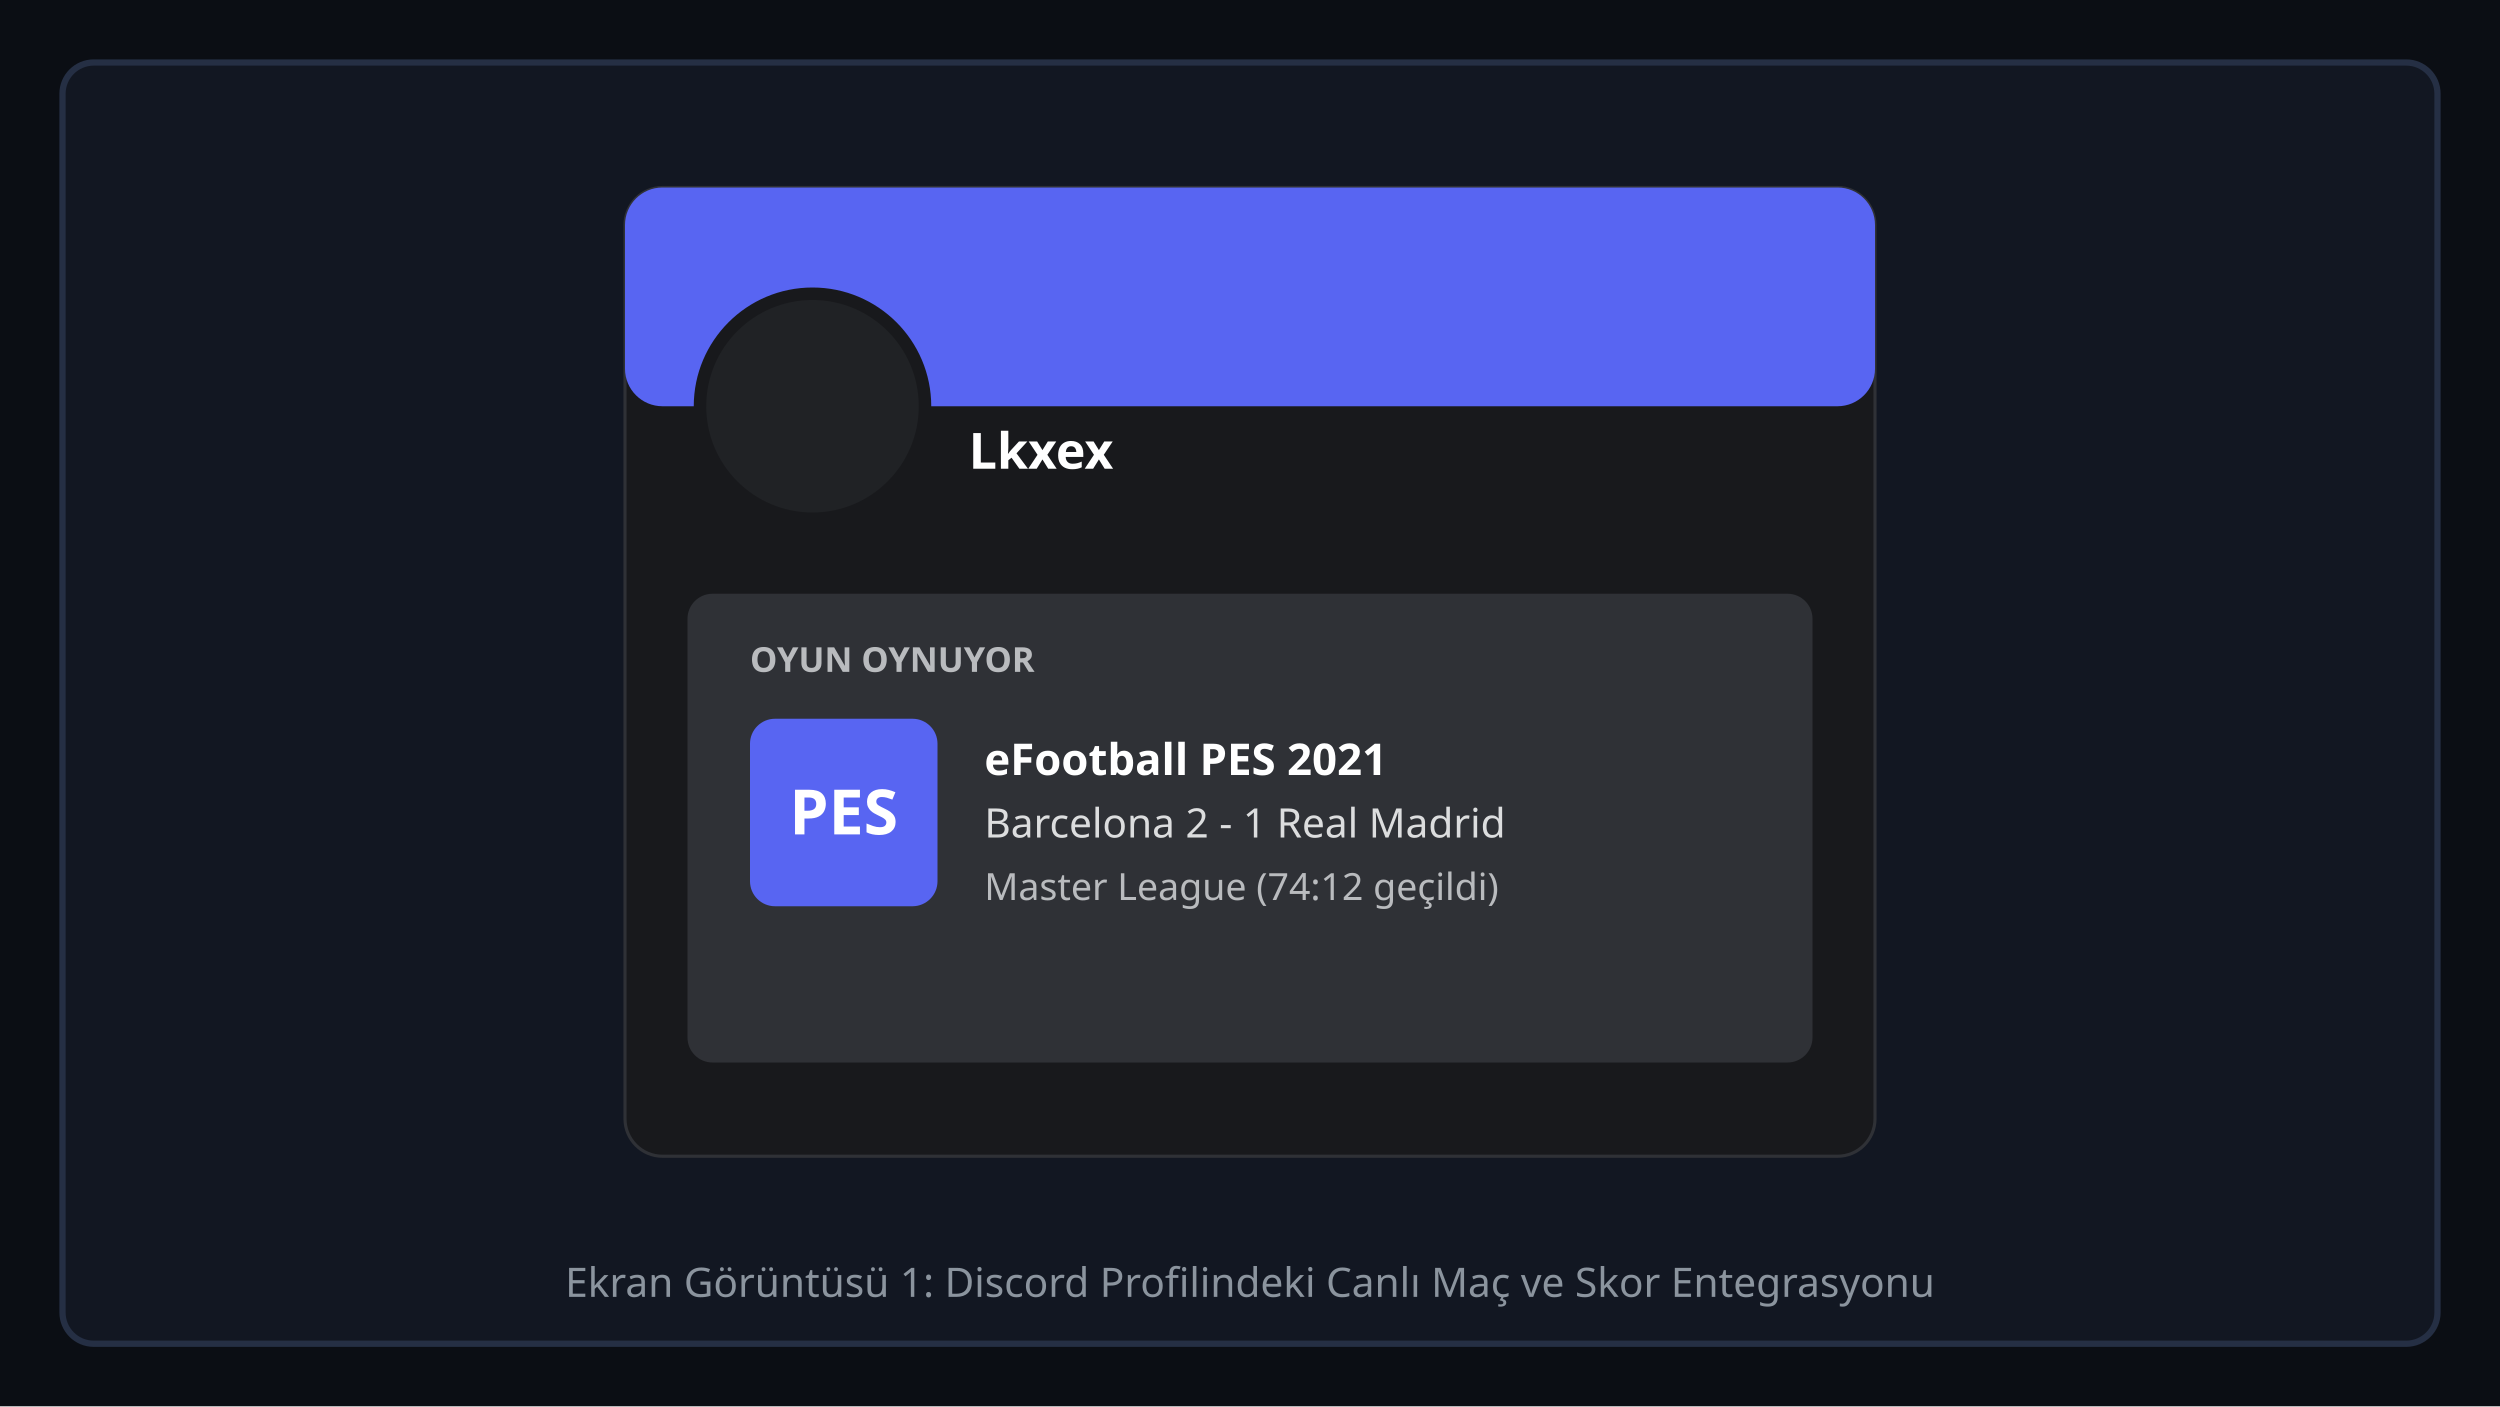
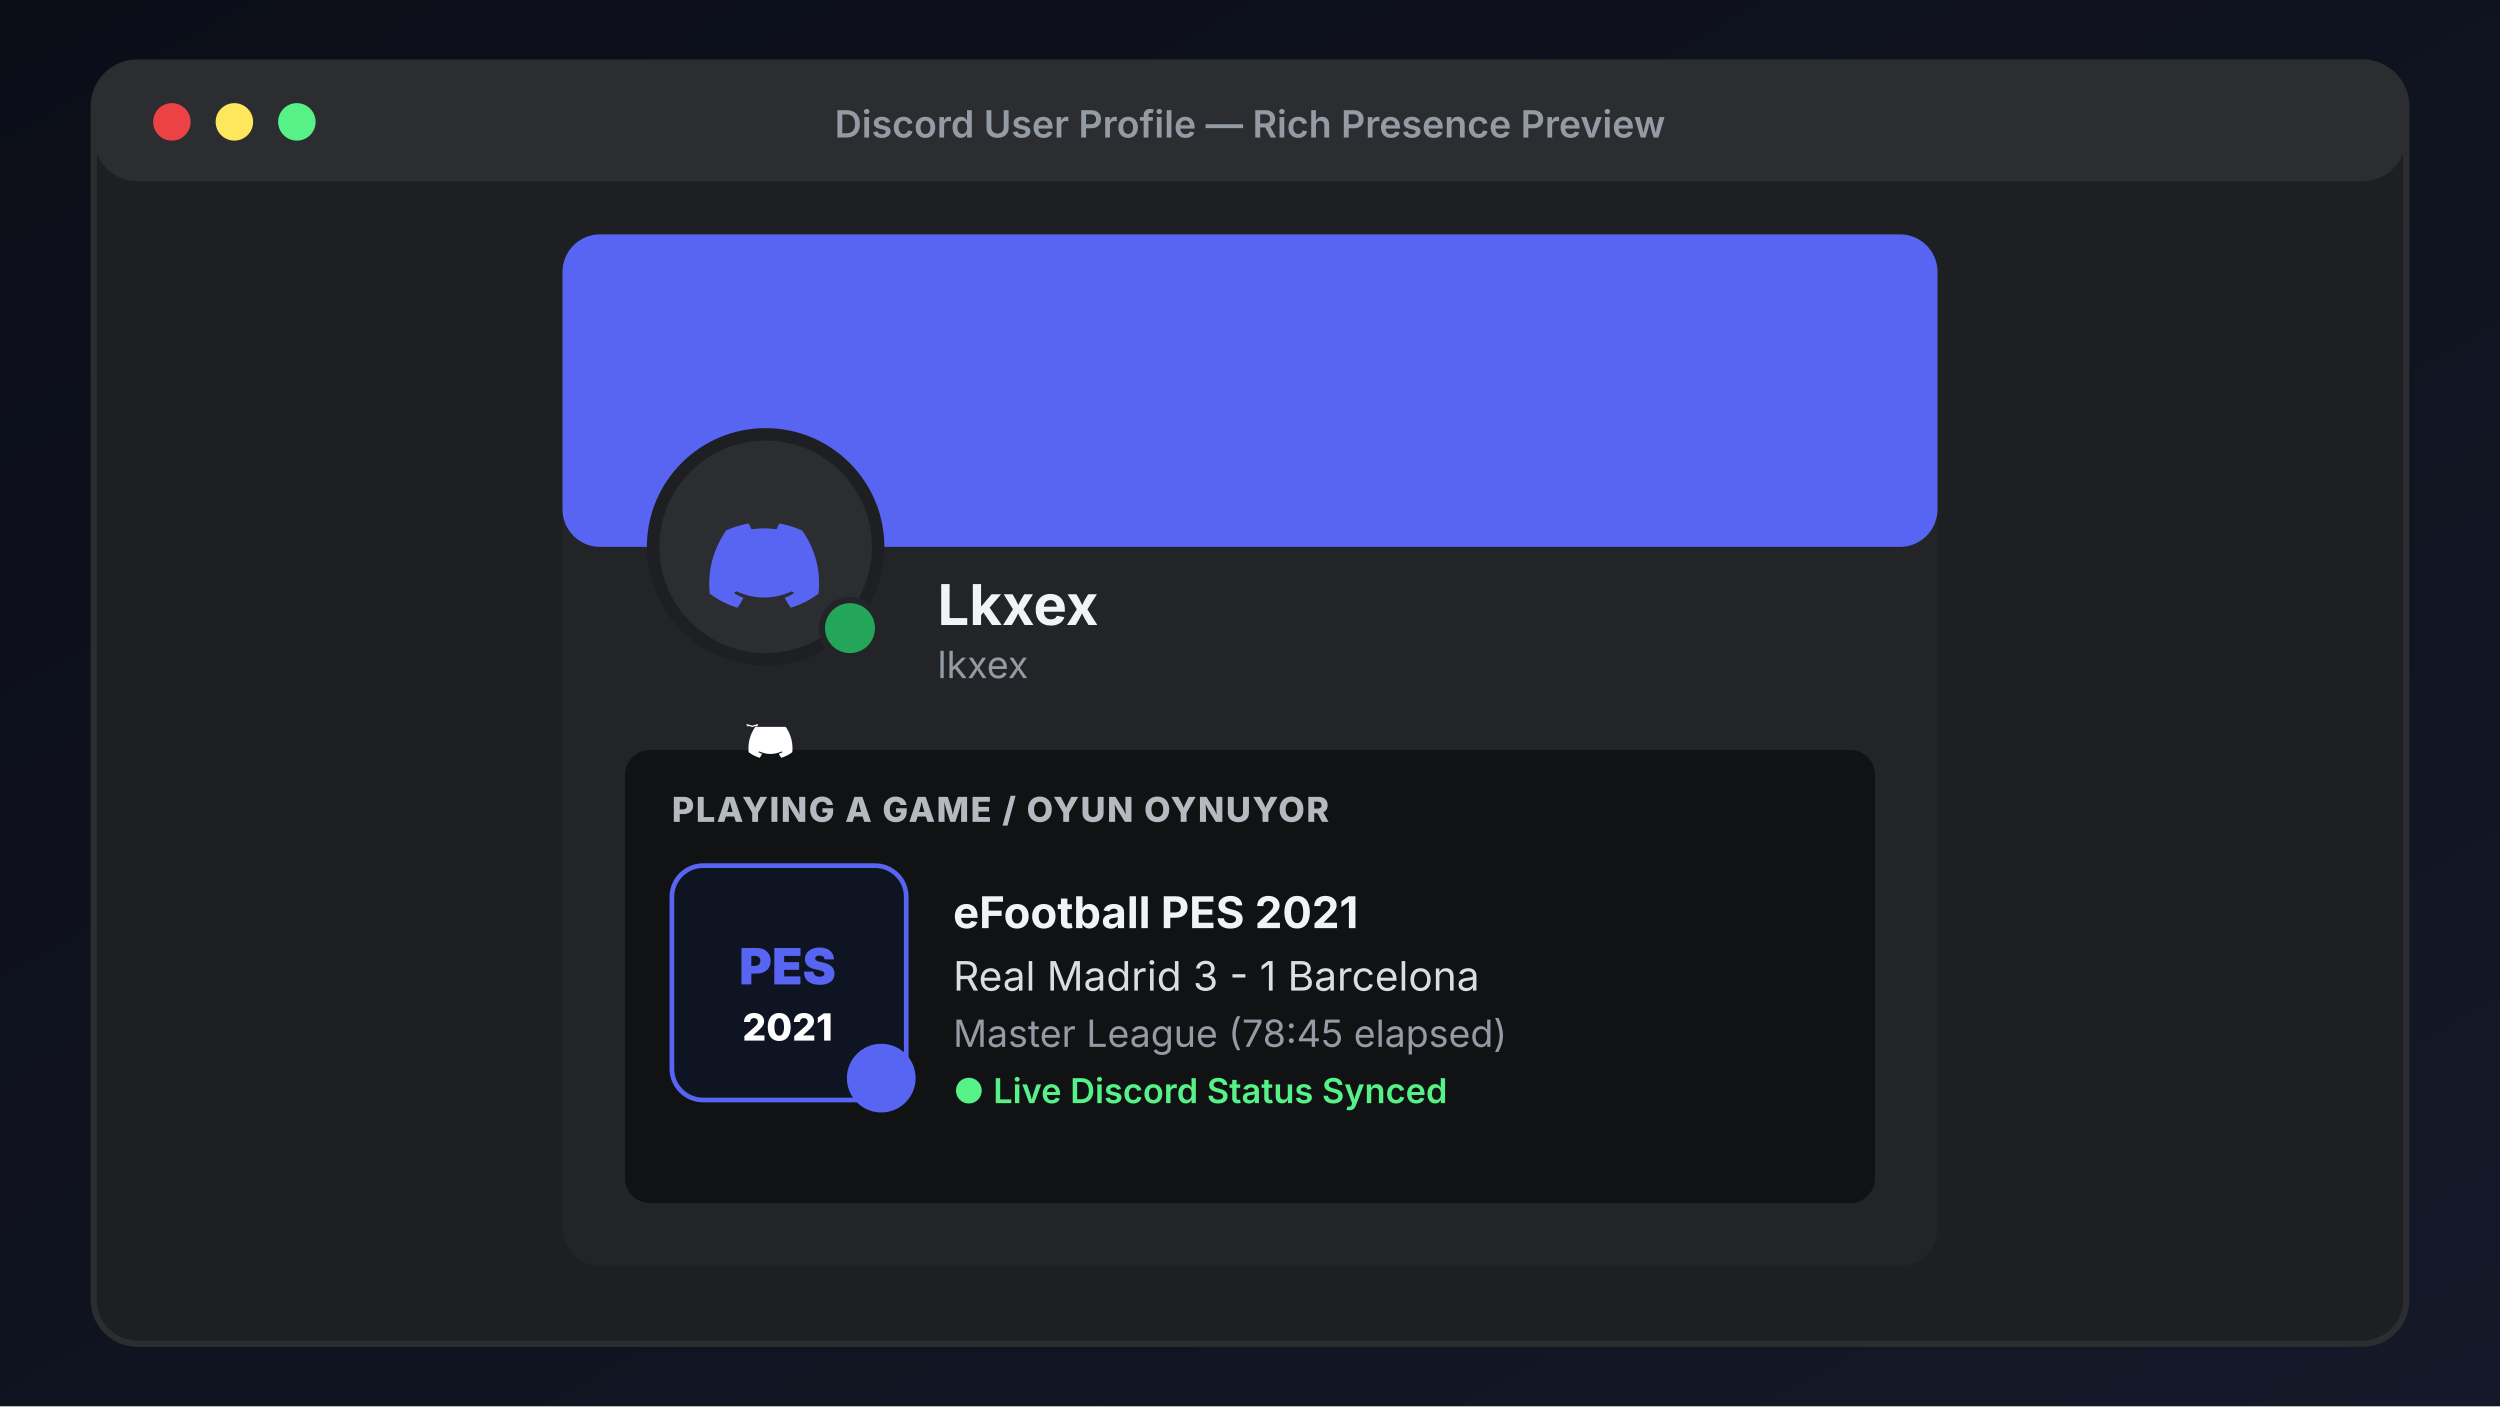
<svg xmlns="http://www.w3.org/2000/svg" viewBox="0 0 800 450" width="100%" height="100%">
-   <rect width="800" height="450" fill="#0b0e14" />
-   <rect x="20" y="20" width="760" height="410" rx="10" fill="#121722" stroke="#252f44" stroke-width="2" />
-   <rect x="200" y="60" width="400" height="310" rx="12" fill="#18191c" stroke="#2f3136" />
-   <rect x="200" y="60" width="400" height="70" rx="12" fill="#5865f2" />
-   <circle cx="260" cy="130" r="36" fill="#202225" stroke="#18191c" stroke-width="4" />
-   <text x="310" y="150" fill="#ffffff" font-family="sans-serif" font-size="16" font-weight="bold">Lkxex</text>
-   <rect x="220" y="190" width="360" height="150" rx="8" fill="#2f3136" />
-   <text x="240" y="215" fill="#b9bbbe" font-family="sans-serif" font-size="11" font-weight="bold" text-transform="uppercase">OYUN OYNUYOR</text>
-   <rect x="240" y="230" width="60" height="60" rx="8" fill="#5865f2" />
-   <text x="270" y="267" fill="#ffffff" font-family="sans-serif" font-size="20" font-weight="bold" text-anchor="middle">PES</text>
-   <text x="315" y="248" fill="#ffffff" font-family="sans-serif" font-size="14" font-weight="bold">eFootball PES 2021</text>
-   <text x="315" y="268" fill="#dcddde" font-family="sans-serif" font-size="13">Barcelona 2 - 1 Real Madrid</text>
-   <text x="315" y="288" fill="#b9bbbe" font-family="sans-serif" font-size="12">Master League (74:12 geçildi)</text>
-   <text x="400" y="415" fill="#8b949e" font-family="sans-serif" font-size="13" text-anchor="middle">Ekran Görüntüsü 1: Discord Profilindeki Canlı Maç ve Skor Entegrasyonu</text>
+   <defs>
+     <linearGradient id="screenBg" x1="0%" y1="0%" x2="100%" y2="100%">
+       <stop offset="0%" stop-color="#0b0e17" />
+       <stop offset="100%" stop-color="#141828" />
+     </linearGradient>
+   </defs>
+   <rect width="800" height="450" fill="url(#screenBg)" />
+   <rect x="30" y="20" width="740" height="410" rx="14" fill="#1e1f22" stroke="#2b2d31" stroke-width="2" />
+   <rect x="30" y="20" width="740" height="38" rx="14" fill="#2b2d31" />
+   <circle cx="55" cy="39" r="6" fill="#ed4245" />
+   <circle cx="75" cy="39" r="6" fill="#fee75c" />
+   <circle cx="95" cy="39" r="6" fill="#57f287" />
+   <text x="400" y="44" fill="#949ba4" font-family="-apple-system, BlinkMacSystemFont, sans-serif" font-size="12" font-weight="600" text-anchor="middle">Discord User Profile — Rich Presence Preview</text>
+   <g transform="translate(180, 75)">
+     <rect width="440" height="330" rx="12" fill="#232428" />
+     <rect width="440" height="100" rx="12" fill="#5865f2" />
+     <circle cx="65" cy="100" r="38" fill="#1e1f22" />
+     <circle cx="65" cy="100" r="34" fill="#2b2d31" />
+     <g transform="translate(47, 85) scale(0.15)">
+       <path d="M197.3 64.9C182.2 57.9 166.1 53 149.3 50.1c-2 3.6-4.4 8.5-6 12.4-18-2.7-35.8-2.7-53.5 0-1.7-3.9-4.1-8.8-6.2-12.4-16.7 2.9-32.8 7.9-47.9 14.8-30.8 45.9-39.2 90.7-35.1 134.8 20.4 15.1 39.9 24.2 59.3 30.2 4.8-6.6 9.1-13.6 12.8-21.1-7.1-2.7-13.9-6.1-20.2-10.3 1.7-1.2 3.4-2.5 5-3.8 38.6 17.8 80.3 17.8 118.5 0 1.6 1.3 3.3 2.6 5 3.8-6.4 4.2-13.1 7.6-20.2 10.3 3.7 7.5 8 14.6 12.8 21.1 19.4-6 39-15.1 59.4-30.2 4.9-51-7.6-95.6-35.2-134.8z" fill="#5865f2" />
+     </g>
+     <circle cx="92" cy="126" r="10" fill="#232428" />
+     <circle cx="92" cy="126" r="8" fill="#23a55a" />
+     <text x="120" y="125" fill="#f2f3f5" font-family="-apple-system, BlinkMacSystemFont, sans-serif" font-size="18" font-weight="700">Lkxex</text>
+     <text x="120" y="142" fill="#949ba4" font-family="-apple-system, BlinkMacSystemFont, sans-serif" font-size="12">lkxex</text>
+     <rect x="20" y="165" width="400" height="145" rx="8" fill="#111214" />
+     <text x="35" y="188" fill="#b5bac1" font-family="-apple-system, BlinkMacSystemFont, sans-serif" font-size="11" font-weight="800" letter-spacing="0.5">PLAYING A GAME / OYUN OYNUYOR</text>
+     <rect x="35" y="202" width="75" height="75" rx="10" fill="#0f1422" stroke="#5865f2" stroke-width="1.5" />
+     <text x="72" y="240" fill="#5865f2" font-family="-apple-system, BlinkMacSystemFont, sans-serif" font-size="16" font-weight="900" text-anchor="middle">PES</text>
+     <text x="72" y="258" fill="#ffffff" font-family="-apple-system, BlinkMacSystemFont, sans-serif" font-size="12" font-weight="800" text-anchor="middle">2021</text>
+     <circle cx="102" cy="270" r="11" fill="#5865f2" />
+     <path d="M98 266c1.5-.7 3.1-1.2 4.8-1.5-.2.4-.4.9-.6 1.2-1.8-.3-3.6-.3-5.3 0-.2-.4-.4-.8-.6-1.2 1.7.3 3.3.8 4.8 1.5-3.1 4.6-3.9 9.1-3.5 13.5 2 1.5 4 2.4 5.9 3 .5-.7.9-1.4 1.3-2.1-.7-.3-1.4-.6-2-.9.2-.1.3-.2.5-.4 3.9 1.8 8 1.8 11.9 0 .2.1.3.3.5.4-.7.3-1.3.6-2 .9.4.7.8 1.4 1.3 2.1 1.9-.6 3.9-1.5 5.9-3 .4-4.4-.4-8.9-3.5-13.5z" fill="#ffffff" transform="translate(1, -2) scale(0.6)" />
+     <text x="125" y="222" fill="#f2f3f5" font-family="-apple-system, BlinkMacSystemFont, sans-serif" font-size="14" font-weight="700">eFootball PES 2021</text>
+     <text x="125" y="242" fill="#dbdee1" font-family="-apple-system, BlinkMacSystemFont, sans-serif" font-size="13">Real Madrid 3 - 1 Barcelona</text>
+     <text x="125" y="260" fill="#949ba4" font-family="-apple-system, BlinkMacSystemFont, sans-serif" font-size="12">Master League (78:45 elapsed)</text>
+     <text x="125" y="278" fill="#57f287" font-family="-apple-system, BlinkMacSystemFont, sans-serif" font-size="11" font-weight="600">● Live Discord Status Synced</text>
+   </g>
</svg>
